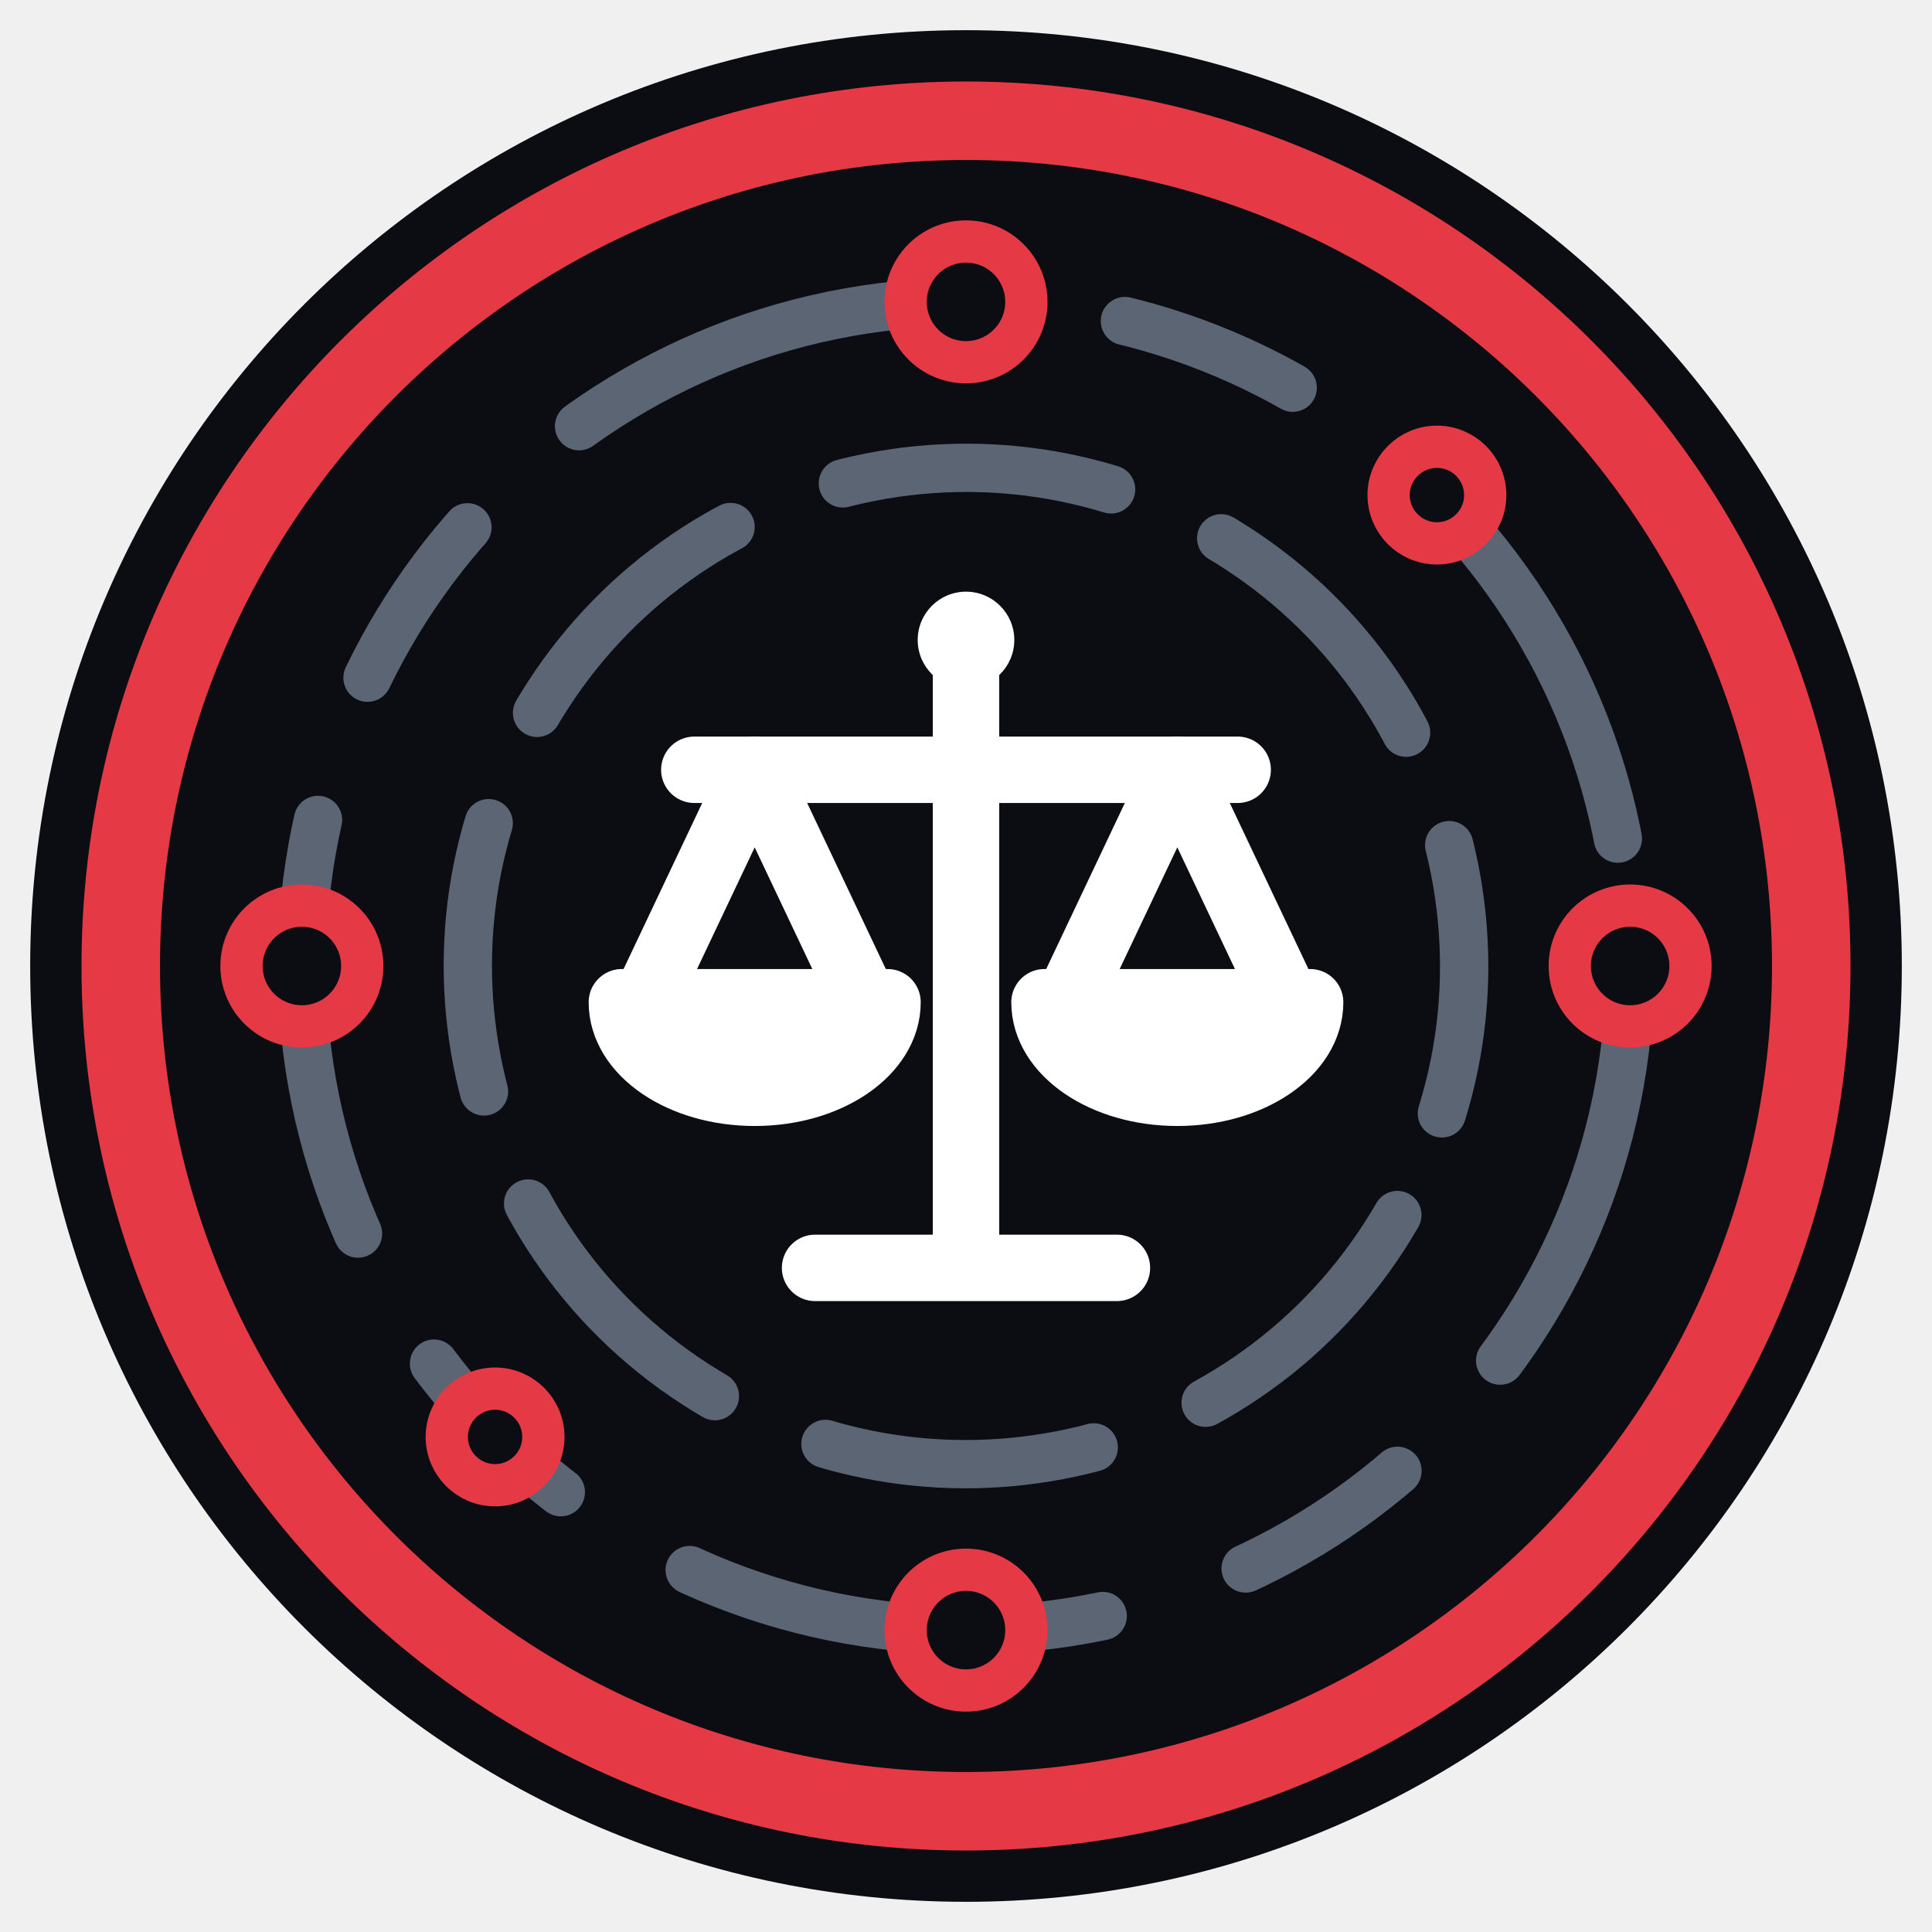
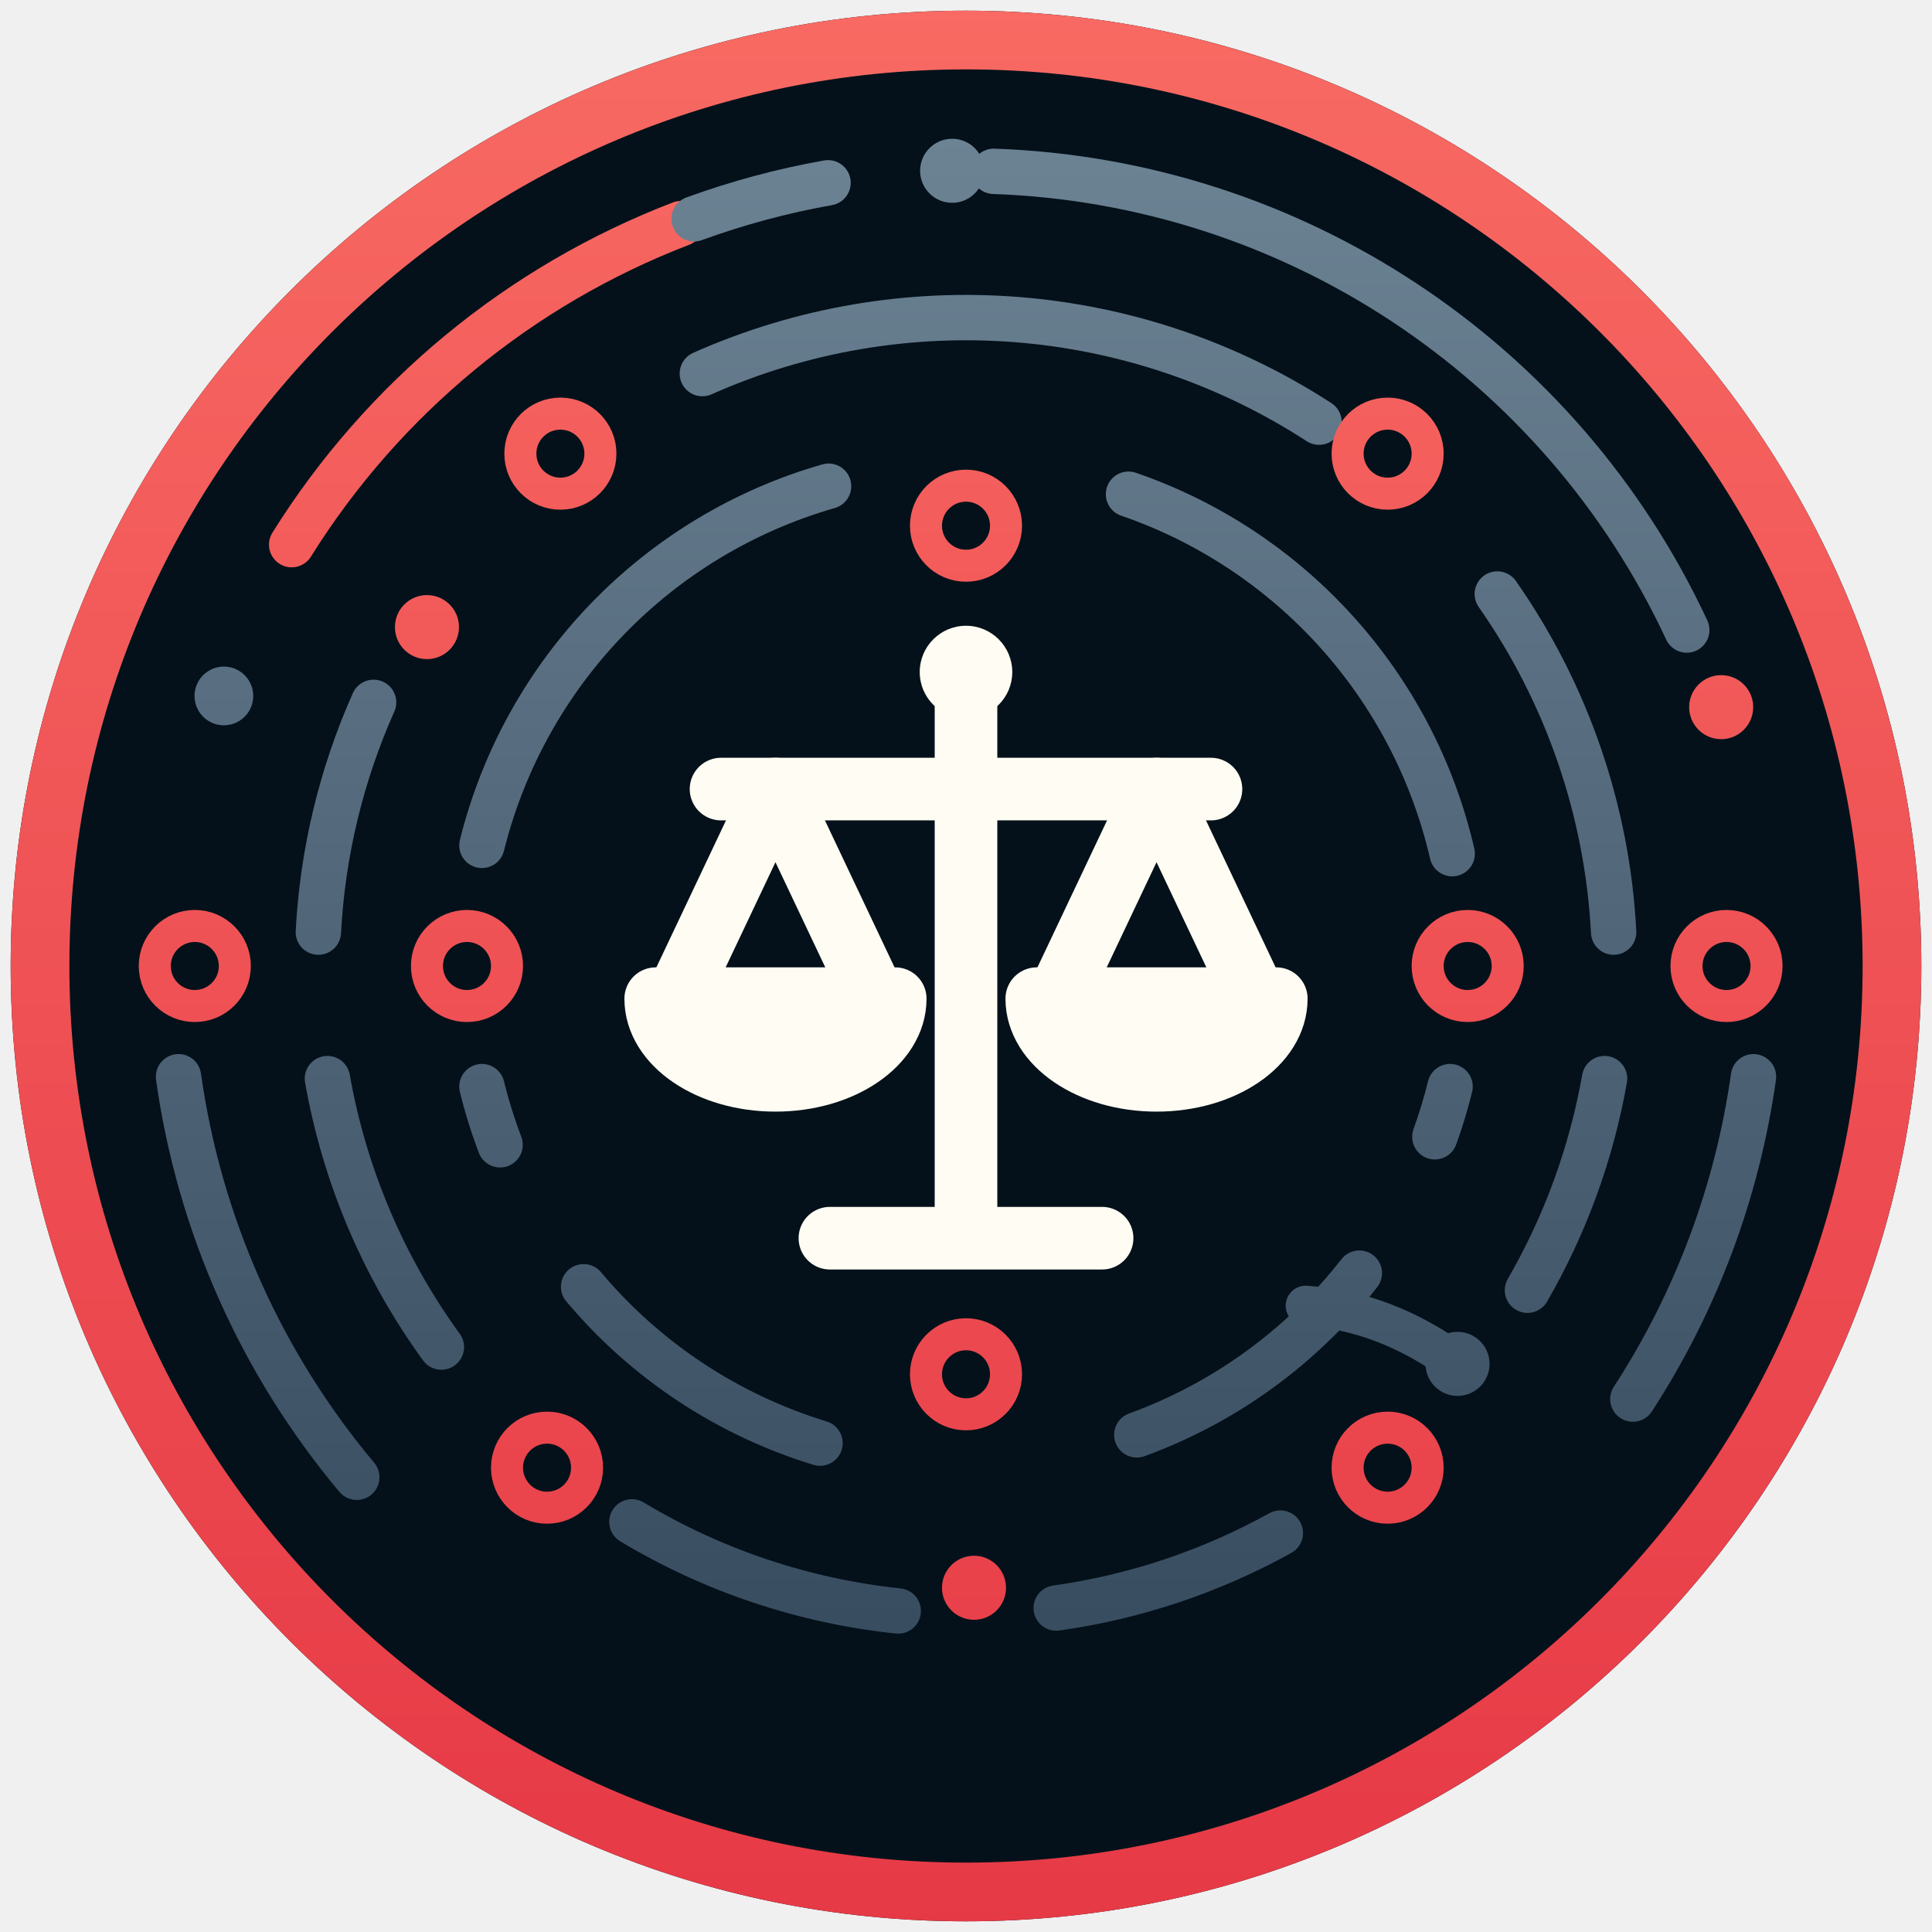
- <svg xmlns="http://www.w3.org/2000/svg" viewBox="0 0 64 64">
-   <circle cx="32" cy="32" r="31" fill="#0b0d12" />
-   <circle cx="32" cy="32" r="28" fill="none" stroke="#e63946" stroke-width="2.6" />
-   <circle cx="32" cy="32" r="22" fill="none" stroke="#5b6573" stroke-width="1.6" stroke-dasharray="14 5 6 5" stroke-linecap="round" />
-   <circle cx="32" cy="32" r="16.5" fill="none" stroke="#5b6573" stroke-width="1.6" stroke-dasharray="9 4" stroke-linecap="round" transform="rotate(30 32 32)" />
-   <g fill="#0b0d12" stroke="#e63946" stroke-width="1.4">
-     <circle cx="32" cy="10" r="2" />
-     <circle cx="54" cy="32" r="2" />
-     <circle cx="32" cy="54" r="2" />
-     <circle cx="10" cy="32" r="2" />
-     <circle cx="47.6" cy="16.4" r="1.6" />
-     <circle cx="16.4" cy="47.6" r="1.6" />
+ <svg xmlns="http://www.w3.org/2000/svg" viewBox="150 150 724 724">
+   <defs>
+     <linearGradient id="verm" gradientUnits="userSpaceOnUse" x1="0" y1="150" x2="0" y2="874">
+       <stop offset="0" stop-color="#f86a63" />
+       <stop offset="1" stop-color="#e63946" />
+     </linearGradient>
+     <linearGradient id="cinza" gradientUnits="userSpaceOnUse" x1="0" y1="200" x2="0" y2="830">
+       <stop offset="0" stop-color="#6c8394" />
+       <stop offset="1" stop-color="#32465a" />
+     </linearGradient>
+   </defs>
+   <circle cx="512" cy="512" r="358" fill="#04111a" />
+   <circle cx="512" cy="512" r="347" fill="none" stroke="url(#verm)" stroke-width="22" />
+   <g fill="none" stroke-linecap="round">
+     <path d="M259.3 354.1A298 298 0 0 1 405.2 233.8" stroke="url(#verm)" stroke-width="17" />
+     <path d="M410.1 232.0A298 298 0 0 1 460.3 218.5" stroke="url(#cinza)" stroke-width="17" />
+     <path d="M522.4 214.2A298 298 0 0 1 782.1 386.1" stroke="url(#cinza)" stroke-width="17" />
+     <path d="M807.1 553.5A298 298 0 0 1 761.9 674.3" stroke="url(#cinza)" stroke-width="17" />
+     <path d="M283.7 703.6A298 298 0 0 1 216.9 553.5" stroke="url(#cinza)" stroke-width="17" />
+     <path d="M269.3 499.3A243 243 0 0 1 290.0 413.2" stroke="url(#cinza)" stroke-width="17" />
+     <path d="M413.2 290.0A243 243 0 0 1 644.3 308.2" stroke="url(#cinza)" stroke-width="17" />
+     <path d="M711.1 372.6A243 243 0 0 1 754.7 499.3" stroke="url(#cinza)" stroke-width="17" />
+     <path d="M751.3 554.2A243 243 0 0 1 722.4 633.5" stroke="url(#cinza)" stroke-width="17" />
+     <path d="M629.8 724.5A243 243 0 0 1 545.8 752.6" stroke="url(#cinza)" stroke-width="17" />
+     <path d="M486.6 753.7A243 243 0 0 1 386.8 720.3" stroke="url(#cinza)" stroke-width="17" />
+     <path d="M315.4 654.8A243 243 0 0 1 272.7 554.2" stroke="url(#cinza)" stroke-width="17" />
+     <path d="M330.6 466.8A187 187 0 0 1 460.5 332.2" stroke="url(#cinza)" stroke-width="17" />
+     <path d="M572.9 335.2A187 187 0 0 1 694.2 469.9" stroke="url(#cinza)" stroke-width="17" />
+     <path d="M693.4 557.2A187 187 0 0 1 687.7 576.0" stroke="url(#cinza)" stroke-width="17" />
+     <path d="M659.4 627.1A187 187 0 0 1 576.0 687.7" stroke="url(#cinza)" stroke-width="17" />
+     <path d="M457.3 690.8A187 187 0 0 1 368.7 632.2" stroke="url(#cinza)" stroke-width="17" />
+     <path d="M337.4 579.0A187 187 0 0 1 330.6 557.2" stroke="url(#cinza)" stroke-width="17" />
  </g>
-   <g fill="none" stroke="#fff" stroke-width="2.2" stroke-linecap="round" stroke-linejoin="round">
-     <path d="M32 21.5V41.5M27 42h10M23 25.5h18" />
-     <path d="M25 25.5l-3.6 7.6M25 25.5l3.6 7.6M39 25.5l-3.6 7.6M39 25.5l3.6 7.6" />
-     <path d="M20.6 33.2a4.4 3 0 0 0 8.8 0zM34.6 33.2a4.4 3 0 0 0 8.8 0z" fill="#fff" />
+   <circle cx="506.8" cy="214.0" r="12" fill="url(#cinza)" />
+   <circle cx="233.9" cy="410.8" r="11" fill="url(#cinza)" />
+   <path d="M639.3 639.3Q669.3 641.3 696.2 661.1" fill="none" stroke="url(#cinza)" stroke-width="15" stroke-linecap="round" />
+   <circle cx="696.2" cy="661.1" r="12" fill="url(#cinza)" />
+   <g fill="#04111a" stroke="url(#verm)" stroke-width="12">
+     <circle cx="360" cy="320" r="15" />
+     <circle cx="670" cy="320" r="15" />
+     <circle cx="512" cy="347" r="15" />
+     <circle cx="223" cy="512" r="15" />
+     <circle cx="325" cy="512" r="15" />
+     <circle cx="700" cy="512" r="15" />
+     <circle cx="797" cy="512" r="15" />
+     <circle cx="512" cy="665" r="15" />
+     <circle cx="355" cy="700" r="15" />
+     <circle cx="670" cy="700" r="15" />
  </g>
-   <circle cx="32" cy="21.2" r="1.6" fill="#fff" />
+   <g fill="url(#verm)">
+     <circle cx="310" cy="385" r="12" />
+     <circle cx="795" cy="415" r="12" />
+     <circle cx="515" cy="745" r="12" />
+   </g>
+   <g transform="translate(512 512) scale(10.2) translate(-32 -32)">
+     <g fill="none" stroke="#fffdf3" stroke-width="2.3" stroke-linecap="round" stroke-linejoin="round">
+       <path d="M32 21.5V41.5M27 42h10M23 25.5h18" />
+       <path d="M25 25.5l-3.6 7.6M25 25.5l3.6 7.6M39 25.5l-3.6 7.6M39 25.5l3.6 7.6" />
+       <path d="M20.6 33.2a4.4 3 0 0 0 8.8 0zM34.6 33.2a4.4 3 0 0 0 8.8 0z" fill="#fffdf3" />
+     </g>
+     <circle cx="32" cy="21.2" r="1.7" fill="#fffdf3" />
+   </g>
</svg>
